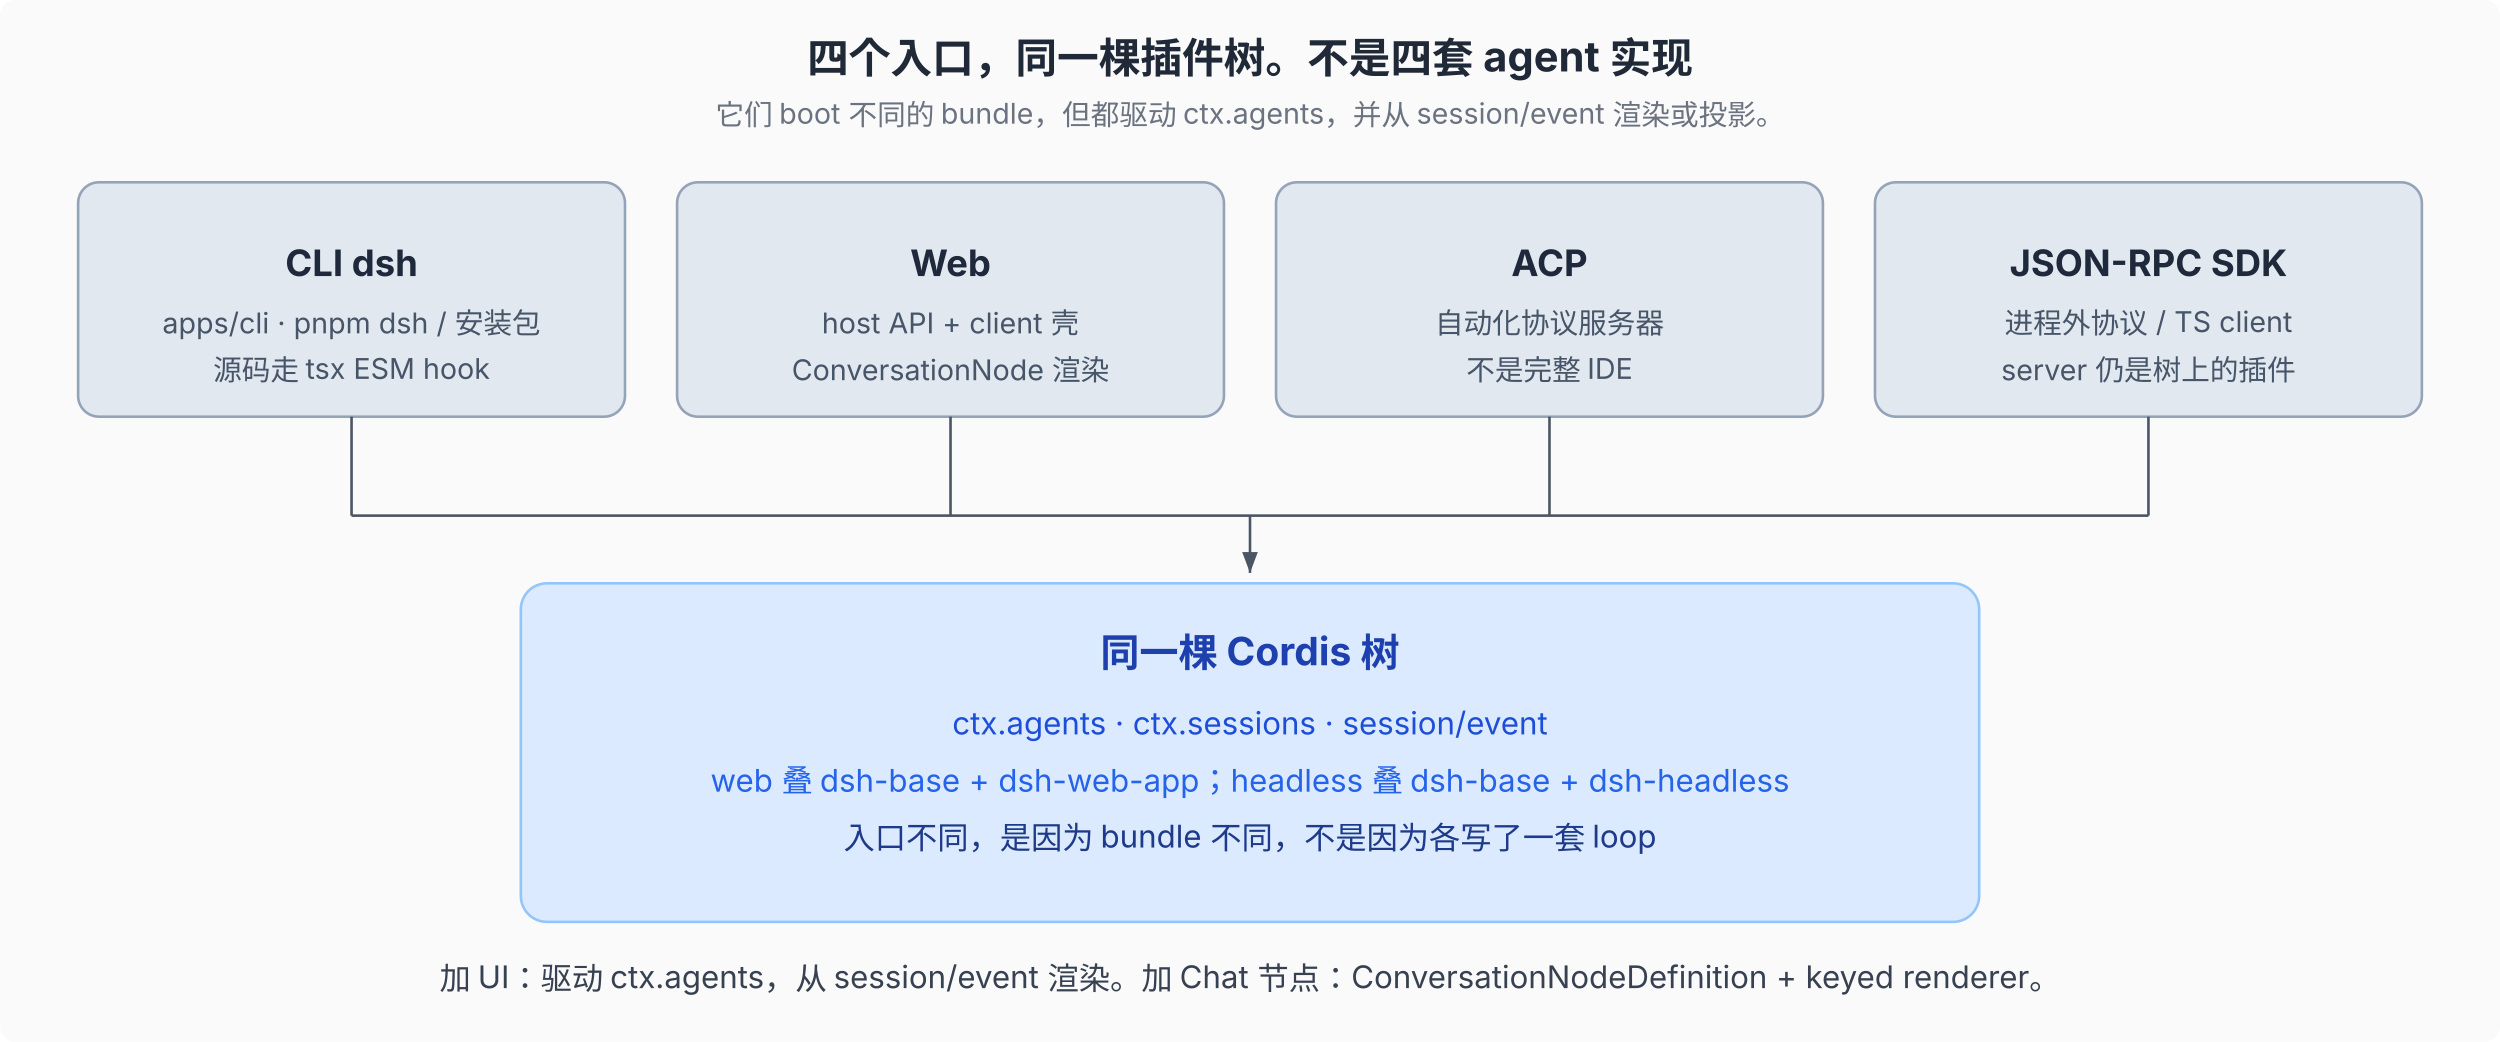
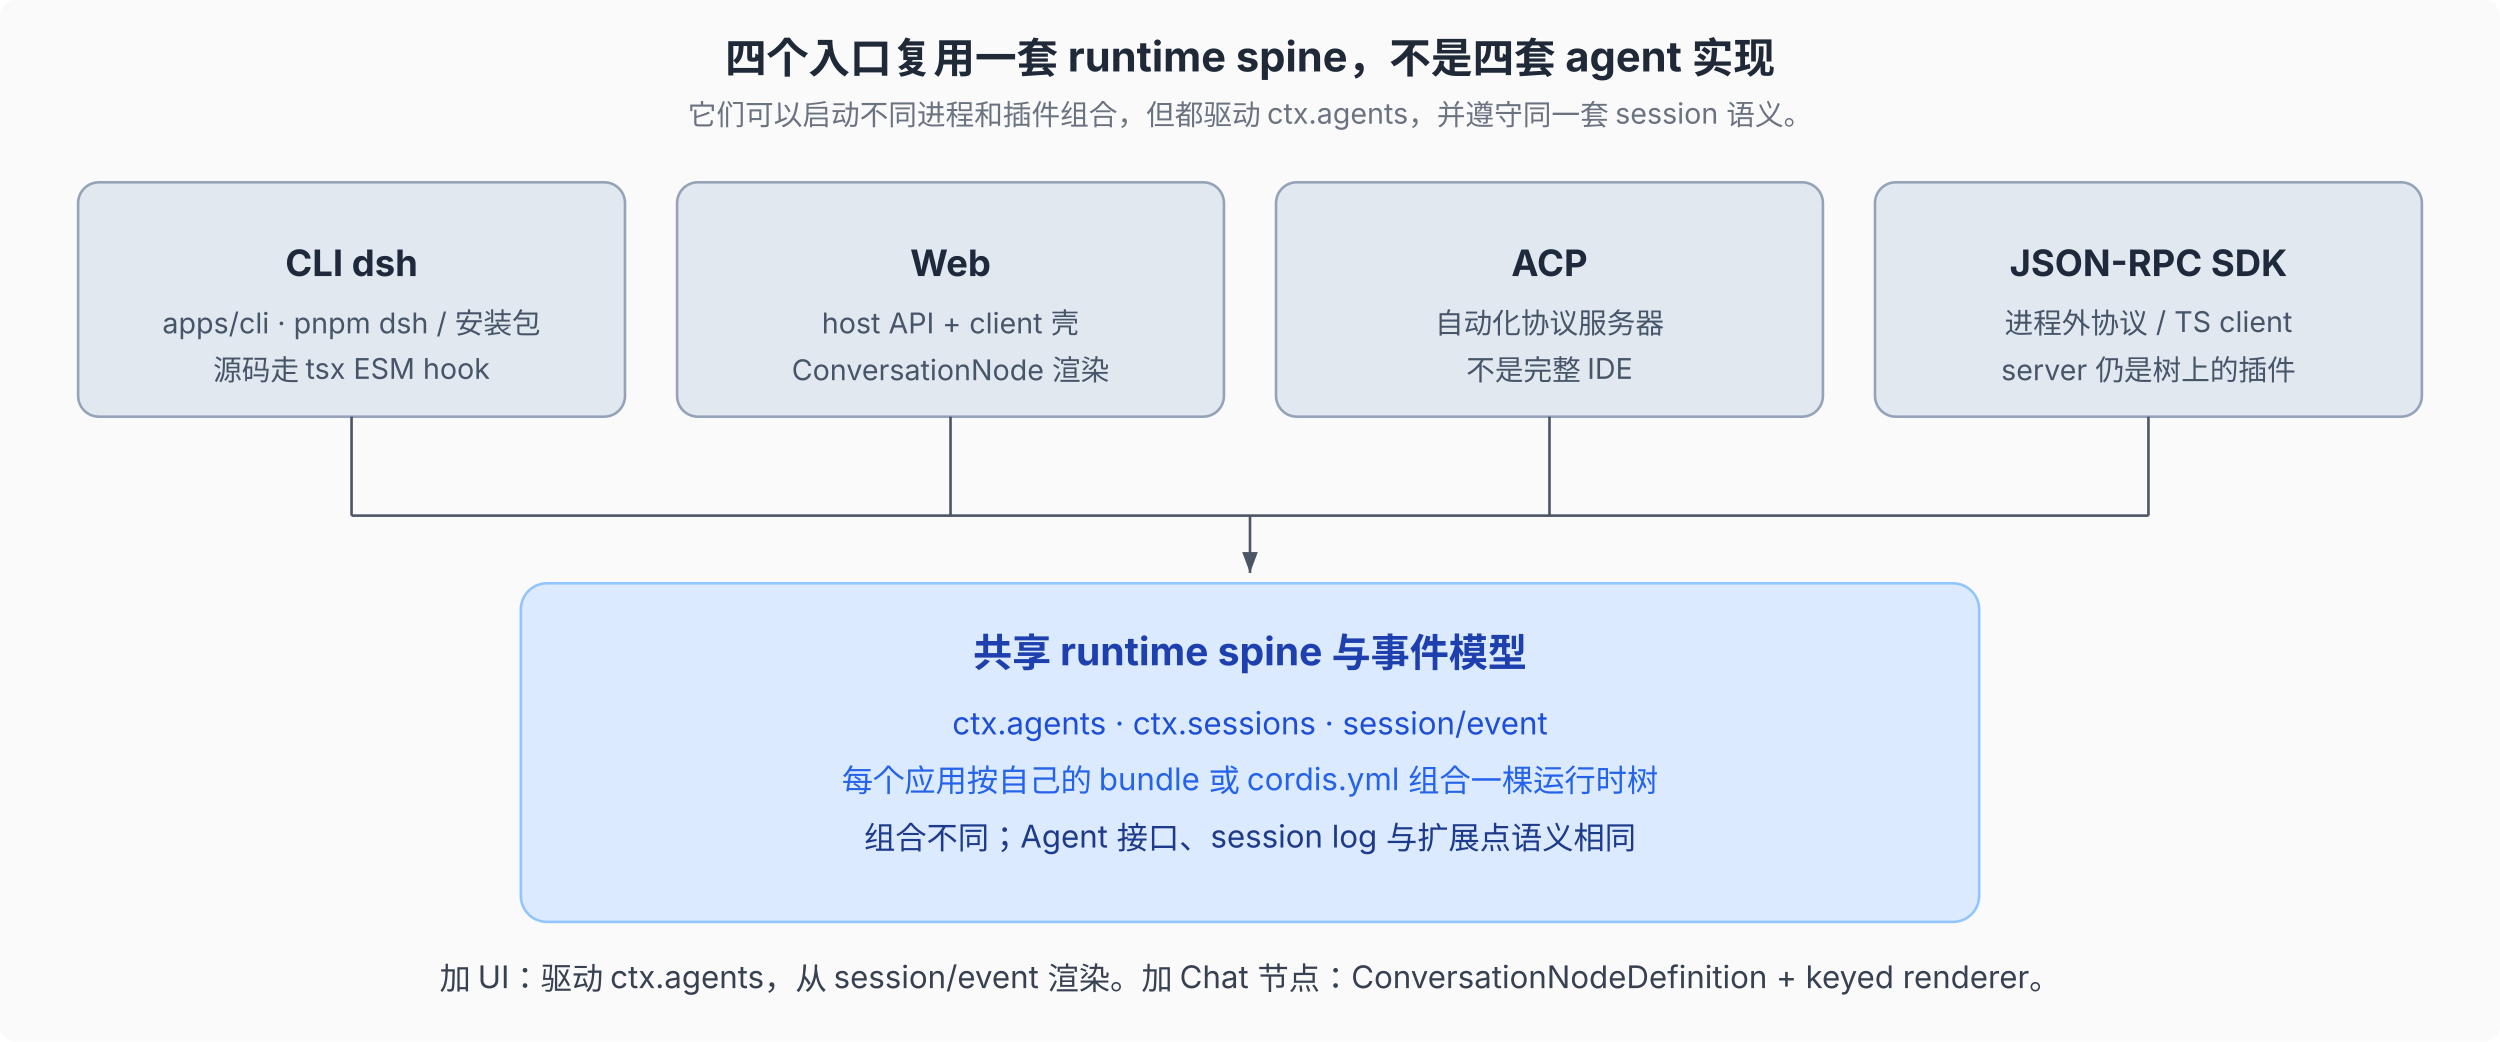
<svg xmlns="http://www.w3.org/2000/svg" viewBox="0 0 960 400" font-family="system-ui, -apple-system, 'PingFang SC', 'Noto Sans SC', sans-serif" font-size="12">
  <defs>
    <marker id="arr" markerWidth="8" markerHeight="6" refX="8" refY="3" orient="auto">
      <path d="M0,0 L8,3 L0,6 Z" fill="#4b5563" />
    </marker>
  </defs>
  <rect width="960" height="400" fill="#fafafa" rx="6" />
-   <text x="480" y="28" text-anchor="middle" font-size="16" font-weight="700" fill="#1f2937">四个入口，同一棵插件树。不是四套 agent 实现</text>
-   <text x="480" y="48" text-anchor="middle" font-size="11" fill="#6b7280">它们 boot 不同的 bundle，但都驱动 ctx.agents，并从 session/event 渲染或投影。</text>
+   <text x="480" y="28" text-anchor="middle" font-size="16" font-weight="700" fill="#1f2937">四个入口复用一套 runtime spine，不是四套 agent 实现</text>
+   <text x="480" y="48" text-anchor="middle" font-size="11" fill="#6b7280">它们可以启动不同进程和插件组合，但都驱动 ctx.agents，并遵守同一套 session 语义。</text>
  <rect x="30" y="70" width="210" height="90" rx="8" fill="#e2e8f0" stroke="#94a3b8" />
  <text x="135" y="106" text-anchor="middle" font-size="14" font-weight="700" fill="#1e293b">CLI  dsh</text>
  <text x="135" y="128" text-anchor="middle" font-size="11" fill="#475569">apps/cli · pnpm dsh / 安装包</text>
  <text x="135" y="146" text-anchor="middle" font-size="11" fill="#475569">源码走 tsx ESM hook</text>
  <rect x="260" y="70" width="210" height="90" rx="8" fill="#e2e8f0" stroke="#94a3b8" />
  <text x="365" y="106" text-anchor="middle" font-size="14" font-weight="700" fill="#1e293b">Web</text>
  <text x="365" y="128" text-anchor="middle" font-size="11" fill="#475569">host API + client 壳</text>
  <text x="365" y="146" text-anchor="middle" font-size="11" fill="#475569">ConversationNode 渲染</text>
  <rect x="490" y="70" width="210" height="90" rx="8" fill="#e2e8f0" stroke="#94a3b8" />
  <text x="595" y="106" text-anchor="middle" font-size="14" font-weight="700" fill="#1e293b">ACP</text>
  <text x="595" y="128" text-anchor="middle" font-size="11" fill="#475569">自动化协议服务器</text>
  <text x="595" y="146" text-anchor="middle" font-size="11" fill="#475569">不是完整 IDE</text>
  <rect x="720" y="70" width="210" height="90" rx="8" fill="#e2e8f0" stroke="#94a3b8" />
  <text x="825" y="106" text-anchor="middle" font-size="14" font-weight="700" fill="#1e293b">JSON-RPC SDK</text>
  <text x="825" y="128" text-anchor="middle" font-size="11" fill="#475569">进程外协议 / TS client</text>
  <text x="825" y="146" text-anchor="middle" font-size="11" fill="#475569">server 仍是树上的插件</text>
  <line x1="135" y1="160" x2="135" y2="198" stroke="#4b5563" />
  <line x1="365" y1="160" x2="365" y2="198" stroke="#4b5563" />
  <line x1="595" y1="160" x2="595" y2="198" stroke="#4b5563" />
  <line x1="825" y1="160" x2="825" y2="198" stroke="#4b5563" />
  <line x1="135" y1="198" x2="825" y2="198" stroke="#4b5563" />
  <line x1="480" y1="198" x2="480" y2="220" stroke="#4b5563" marker-end="url(#arr)" />
  <rect x="200" y="224" width="560" height="130" rx="10" fill="#dbeafe" stroke="#93c5fd" />
-   <text x="480" y="256" text-anchor="middle" font-size="15" font-weight="700" fill="#1e40af">同一棵 Cordis 树</text>
+   <text x="480" y="256" text-anchor="middle" font-size="15" font-weight="700" fill="#1e40af">共享 runtime spine 与事件模型</text>
  <text x="480" y="282" text-anchor="middle" font-size="12" fill="#1d4ed8">ctx.agents  ·  ctx.sessions  ·  session/event</text>
-   <text x="480" y="304" text-anchor="middle" font-size="12" fill="#2563eb">web 叠 dsh-base + dsh-web-app；headless 叠 dsh-base + dsh-headless</text>
-   <text x="480" y="326" text-anchor="middle" font-size="12" fill="#1e3a8a">入口不同，是因为 bundle 不同，不是因为各写了一套 loop</text>
+   <text x="480" y="304" text-anchor="middle" font-size="12" fill="#2563eb">每个应用按自己的 bundle 或 cordis.yml 组合一棵运行时树</text>
+   <text x="480" y="326" text-anchor="middle" font-size="12" fill="#1e3a8a">组合不同；Agent 接口、session log 与扩展点语义相同</text>
  <text x="480" y="380" text-anchor="middle" font-size="12" fill="#374151">加 UI：驱动 ctx.agents，从 session/event 渲染。加 Chat 节点：ConversationNodeDefinition + keyed renderer。</text>
</svg>
